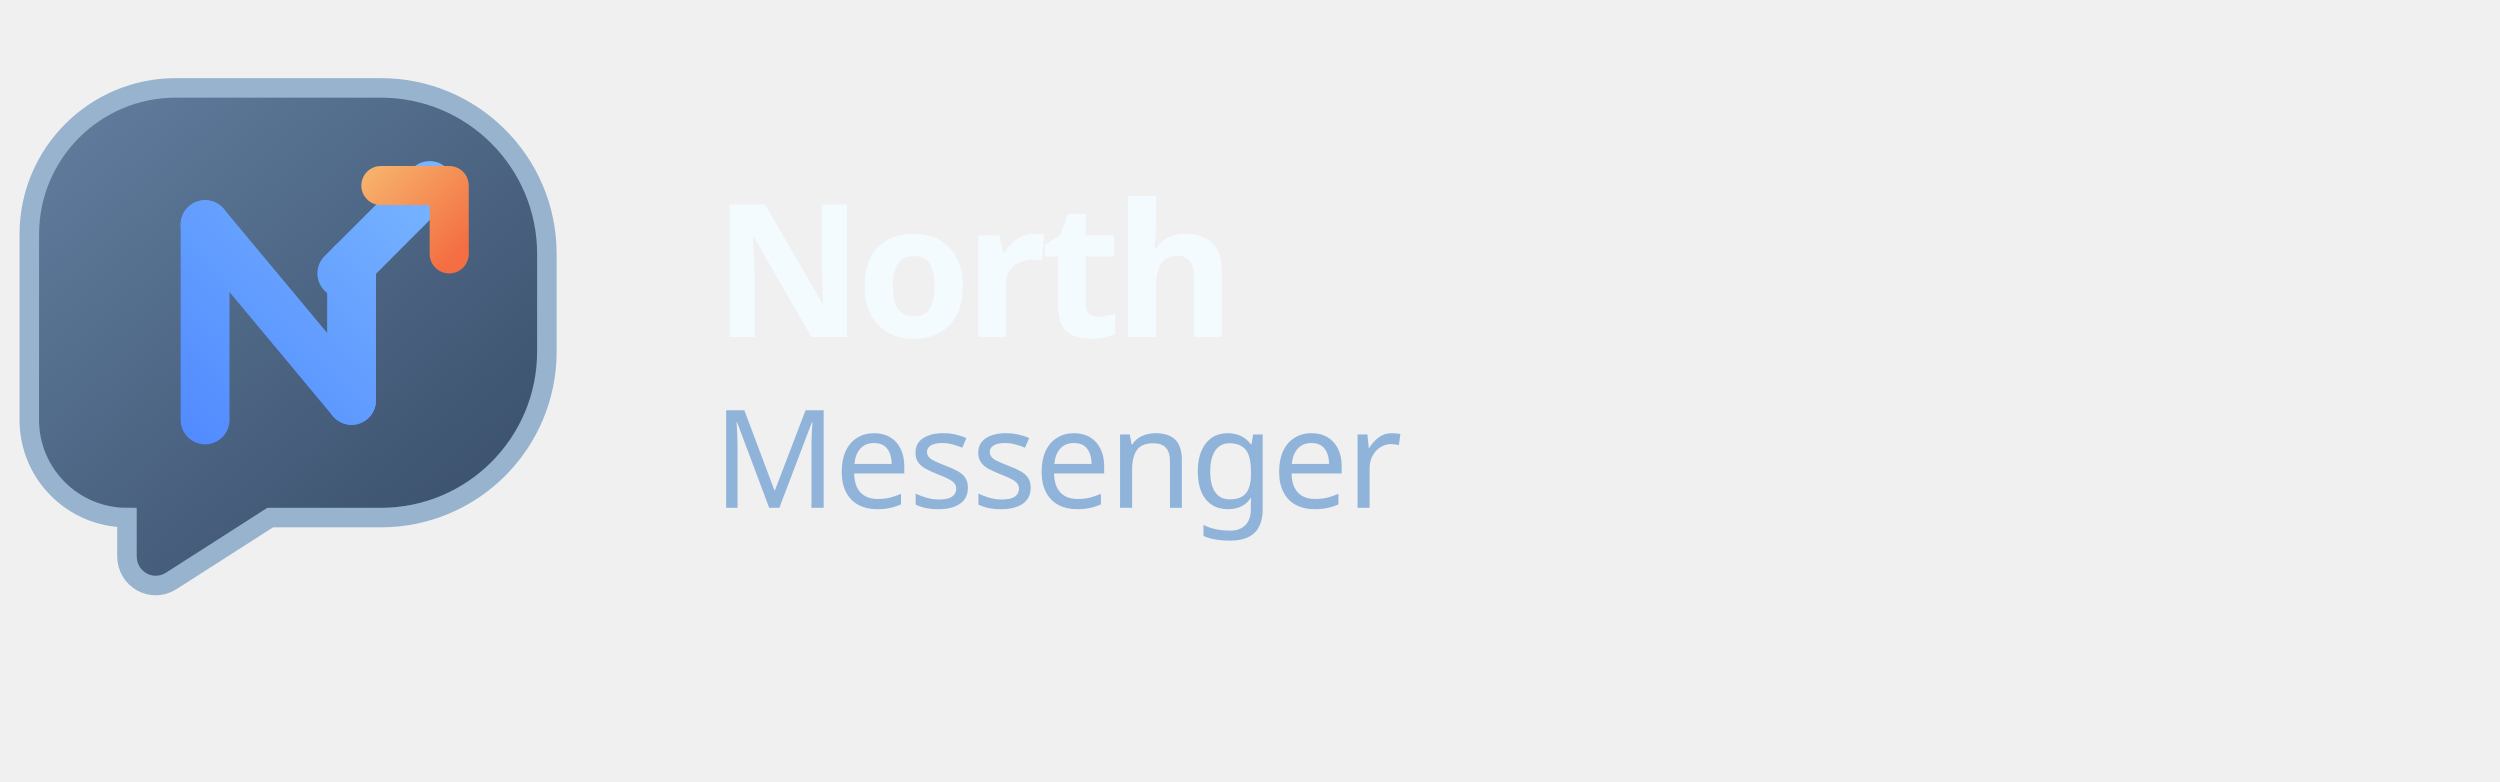
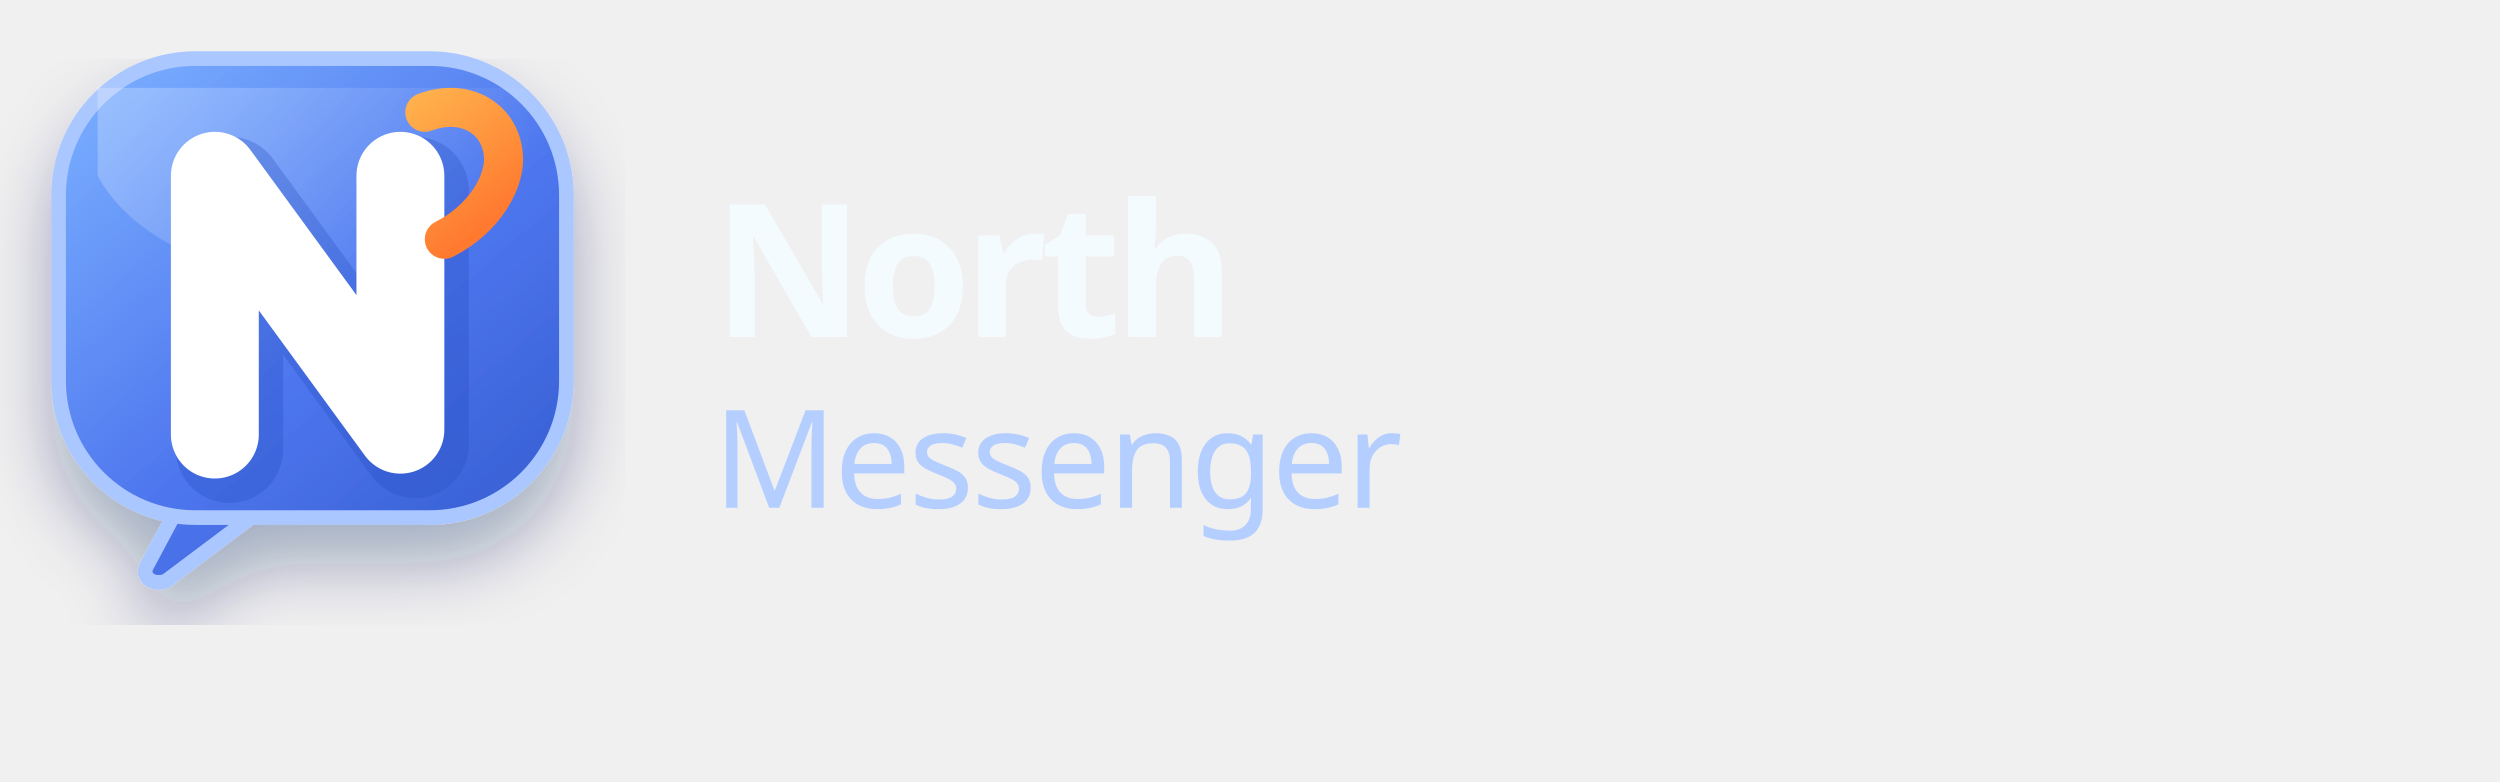
<svg xmlns="http://www.w3.org/2000/svg" width="512" height="160" viewBox="0 0 512 160" fill="none">
  <defs>
-     <linearGradient id="northMessengerLockupBg" x1="18" y1="14" x2="110" y2="118" gradientUnits="userSpaceOnUse">
-       <stop stop-color="#617D9E" />
-       <stop offset="1" stop-color="#364B66" />
+     <linearGradient id="lockupBubbleFill" x1="20" y1="14" x2="108" y2="116" gradientUnits="userSpaceOnUse">
+       <stop stop-color="#79AEFF" />
+       <stop offset="0.55" stop-color="#4E76EE" />
+       <stop offset="1" stop-color="#355CD0" />
    </linearGradient>
-     <linearGradient id="northMessengerLockupAccent" x1="34" y1="92" x2="96" y2="28" gradientUnits="userSpaceOnUse">
-       <stop stop-color="#4F88FF" />
-       <stop offset="1" stop-color="#7DBBFF" />
+     <linearGradient id="lockupBubbleGloss" x1="30" y1="16" x2="84" y2="60" gradientUnits="userSpaceOnUse">
+       <stop stop-color="#FFFFFF" stop-opacity="0.48" />
+       <stop offset="1" stop-color="#FFFFFF" stop-opacity="0" />
    </linearGradient>
-     <linearGradient id="northMessengerLockupWarm" x1="80" y1="30" x2="98" y2="48" gradientUnits="userSpaceOnUse">
-       <stop stop-color="#F7B36C" />
-       <stop offset="1" stop-color="#F36E42" />
+     <linearGradient id="lockupAccentWarm" x1="84" y1="20" x2="102" y2="44" gradientUnits="userSpaceOnUse">
+       <stop stop-color="#FFB24D" />
+       <stop offset="1" stop-color="#FF7A2F" />
    </linearGradient>
+     <filter id="lockupShadow" x="0" y="4" width="128" height="124" filterUnits="userSpaceOnUse" color-interpolation-filters="sRGB">
+       <feDropShadow dx="0" dy="8" stdDeviation="7" flood-color="#0F1F5D" flood-opacity="0.32" />
+     </filter>
  </defs>
-   <path d="M36 18H78C96.779 18 112 33.221 112 52V72C112 90.779 96.779 106 78 106H55.334L35.086 118.961C31.096 121.515 26 118.65 26 113.912V106C14.954 106 6 97.046 6 86V48C6 31.431 19.431 18 36 18Z" fill="url(#northMessengerLockupBg)" />
-   <path d="M36 18H78C96.779 18 112 33.221 112 52V72C112 90.779 96.779 106 78 106H55.334L35.086 118.961C31.096 121.515 26 118.65 26 113.912V106C14.954 106 6 97.046 6 86V48C6 31.431 19.431 18 36 18Z" stroke="#98B3CE" stroke-width="4" />
-   <path d="M42 86V46" stroke="url(#northMessengerLockupAccent)" stroke-width="10" stroke-linecap="round" />
-   <path d="M42 46L72 82" stroke="url(#northMessengerLockupAccent)" stroke-width="10" stroke-linecap="round" />
-   <path d="M72 82V54" stroke="url(#northMessengerLockupAccent)" stroke-width="10" stroke-linecap="round" />
-   <path d="M70 56L88 38" stroke="url(#northMessengerLockupAccent)" stroke-width="10" stroke-linecap="round" />
-   <path d="M78 38H92V52" stroke="url(#northMessengerLockupWarm)" stroke-width="8" stroke-linecap="round" stroke-linejoin="round" />
+   <g filter="url(#lockupShadow)">
+     <path d="M46 86L30 116C29 118 31 120 34 119L58 101" fill="url(#lockupBubbleFill)" stroke="#AAC7FF" stroke-width="3" stroke-linecap="round" stroke-linejoin="round" />
+     <rect x="12" y="12" width="104" height="94" rx="28" fill="url(#lockupBubbleFill)" />
+     <rect x="12" y="12" width="104" height="94" rx="28" stroke="#AAC7FF" stroke-width="3" />
+     <path d="M20 18H108V52C98 58 77 62 58 58C39 54 26 47 20 36V18Z" fill="url(#lockupBubbleGloss)" opacity="0.5" />
+     <path d="M44 89V36L82 88V36" stroke="#2148BC" stroke-opacity="0.28" stroke-width="22" stroke-linecap="round" stroke-linejoin="round" transform="translate(3 3)" />
+     <path d="M44 89V36L82 88V36" stroke="#FFFFFF" stroke-width="18" stroke-linecap="round" stroke-linejoin="round" />
+     <path d="M87 23C95 20 102 24 103 31C104 37 99 45 91 49" stroke="url(#lockupAccentWarm)" stroke-width="8" stroke-linecap="round" stroke-linejoin="round" />
+   </g>
  <text x="146" y="69" fill="#F4FBFF" font-size="38" font-weight="700" letter-spacing="-0.04em" font-family="Space Grotesk, Segoe UI, sans-serif">
    North
  </text>
-   <text x="146" y="104" fill="#8FB3D9" font-size="28" font-weight="500" letter-spacing="-0.02em" font-family="Space Grotesk, Segoe UI, sans-serif">
+   <text x="146" y="104" fill="#B4CFFF" font-size="28" font-weight="500" letter-spacing="-0.02em" font-family="Space Grotesk, Segoe UI, sans-serif">
    Messenger
  </text>
</svg>
